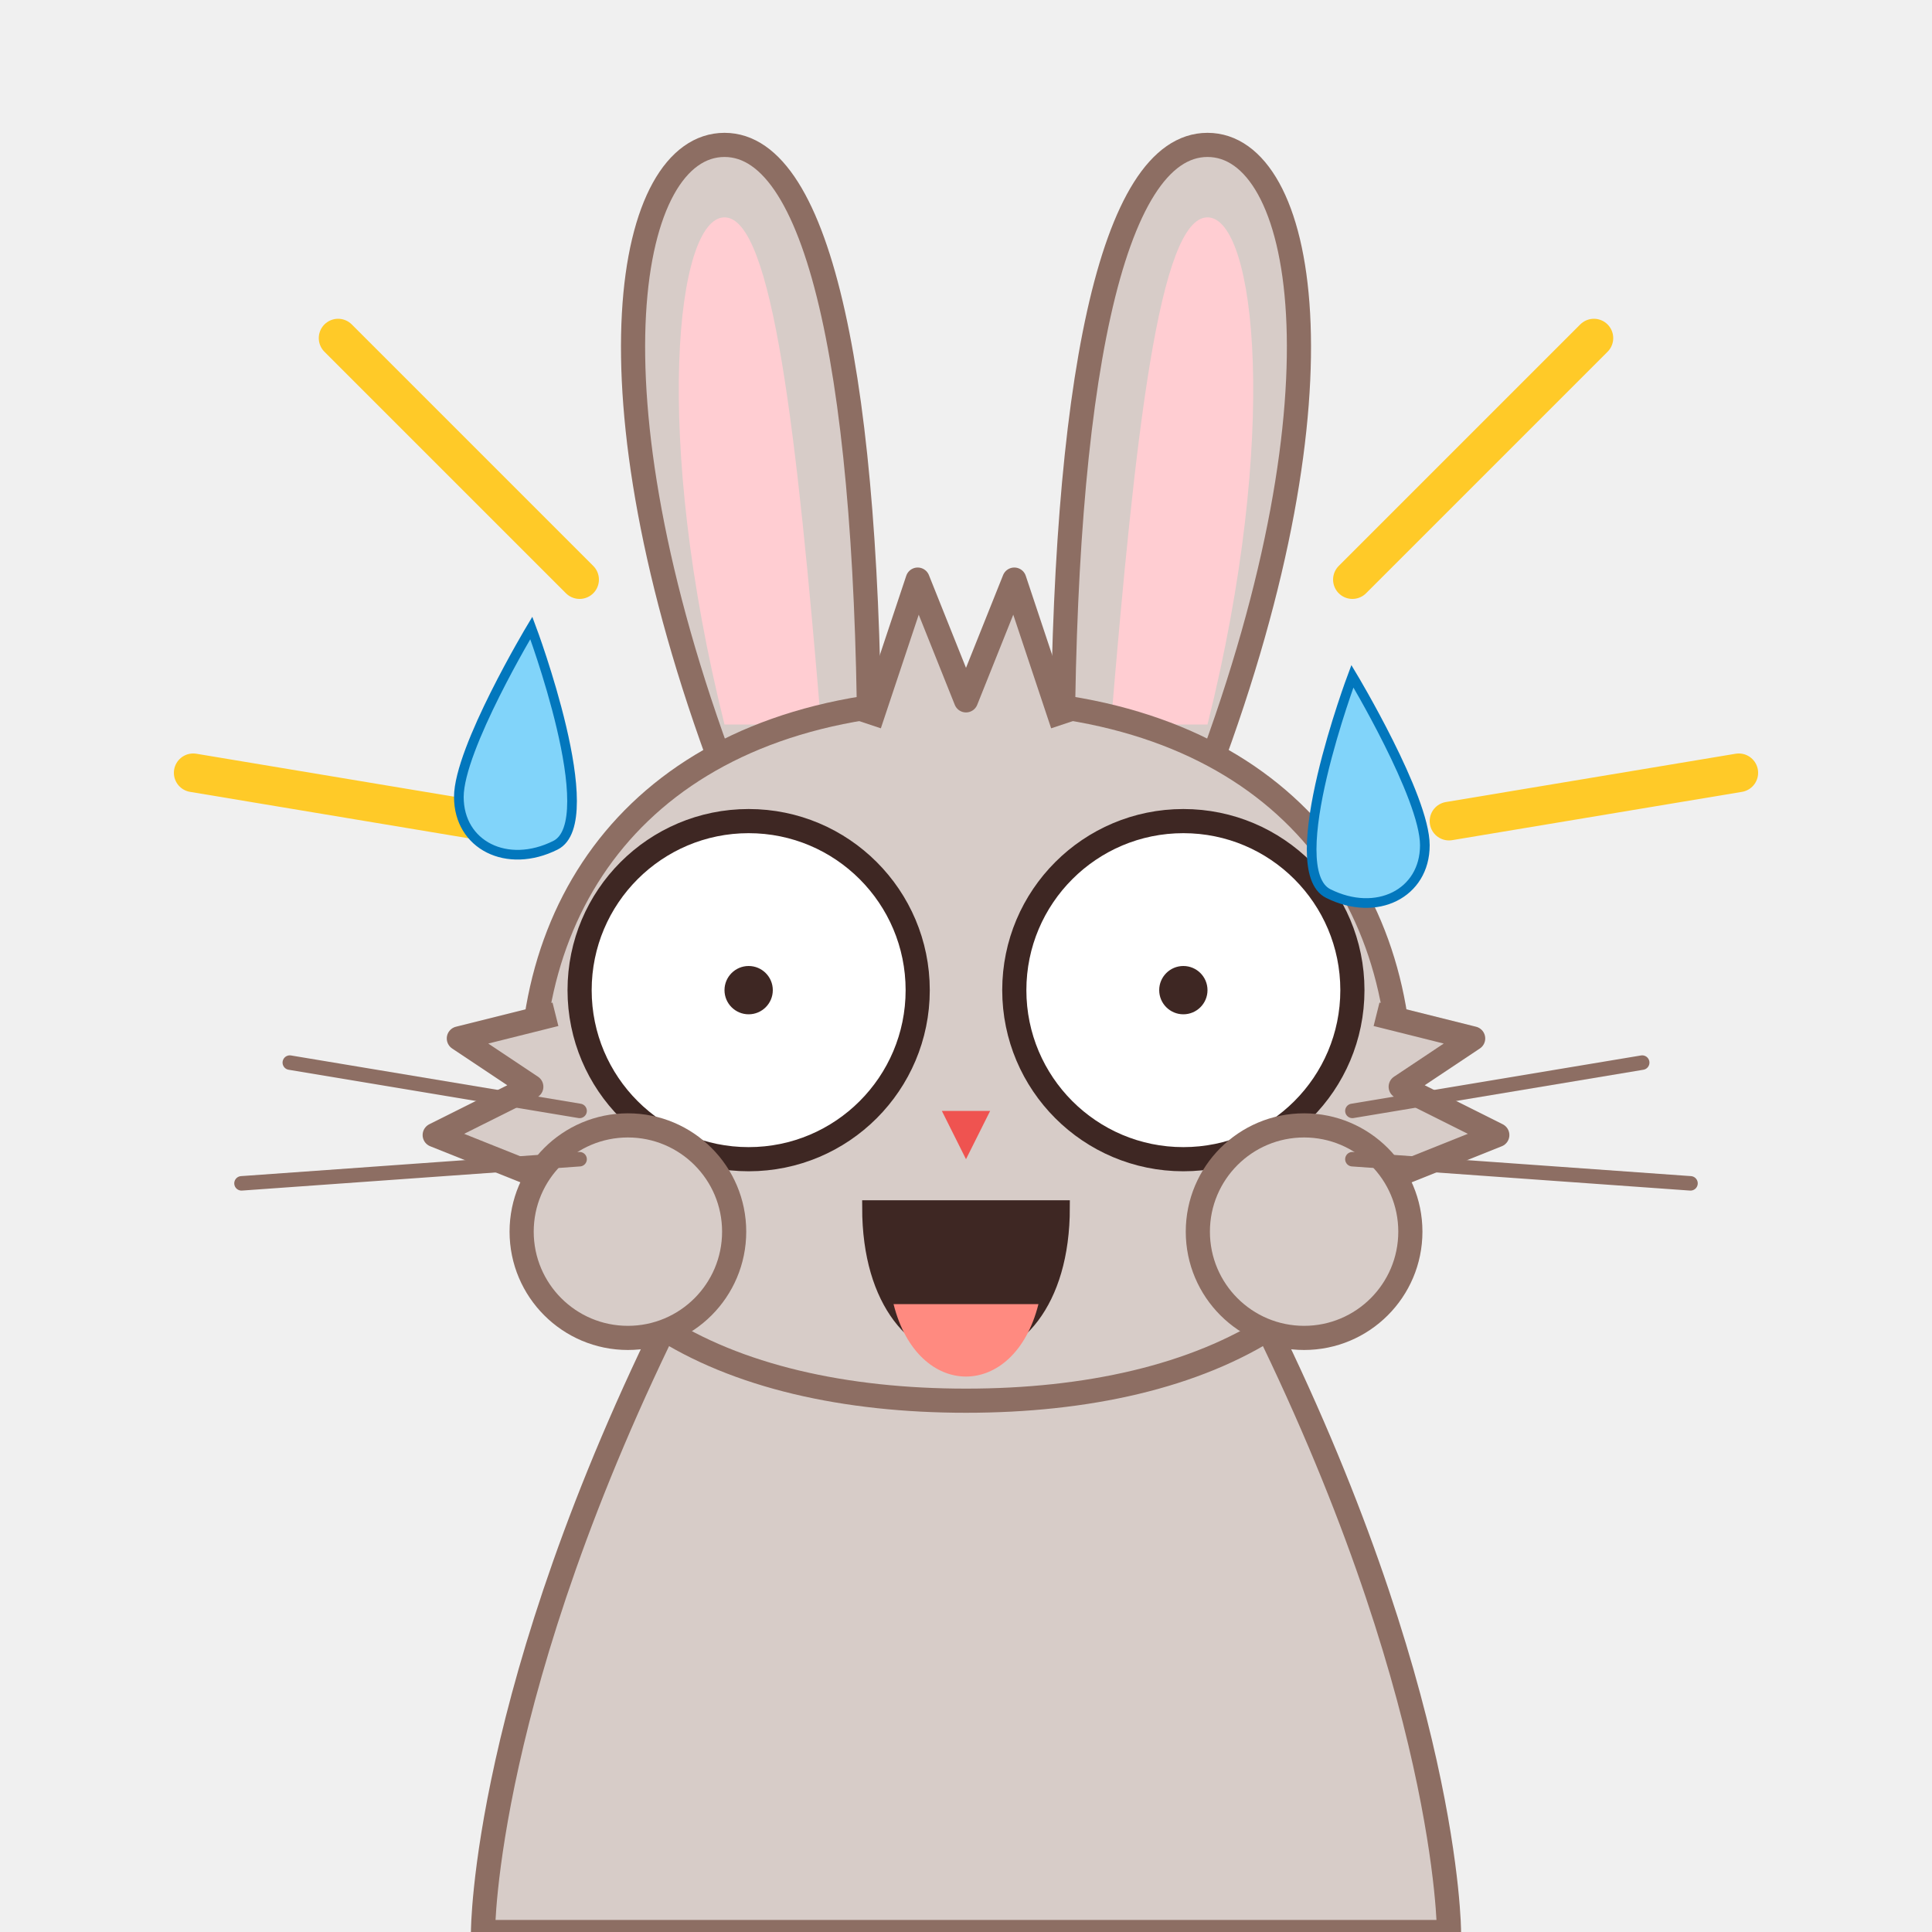
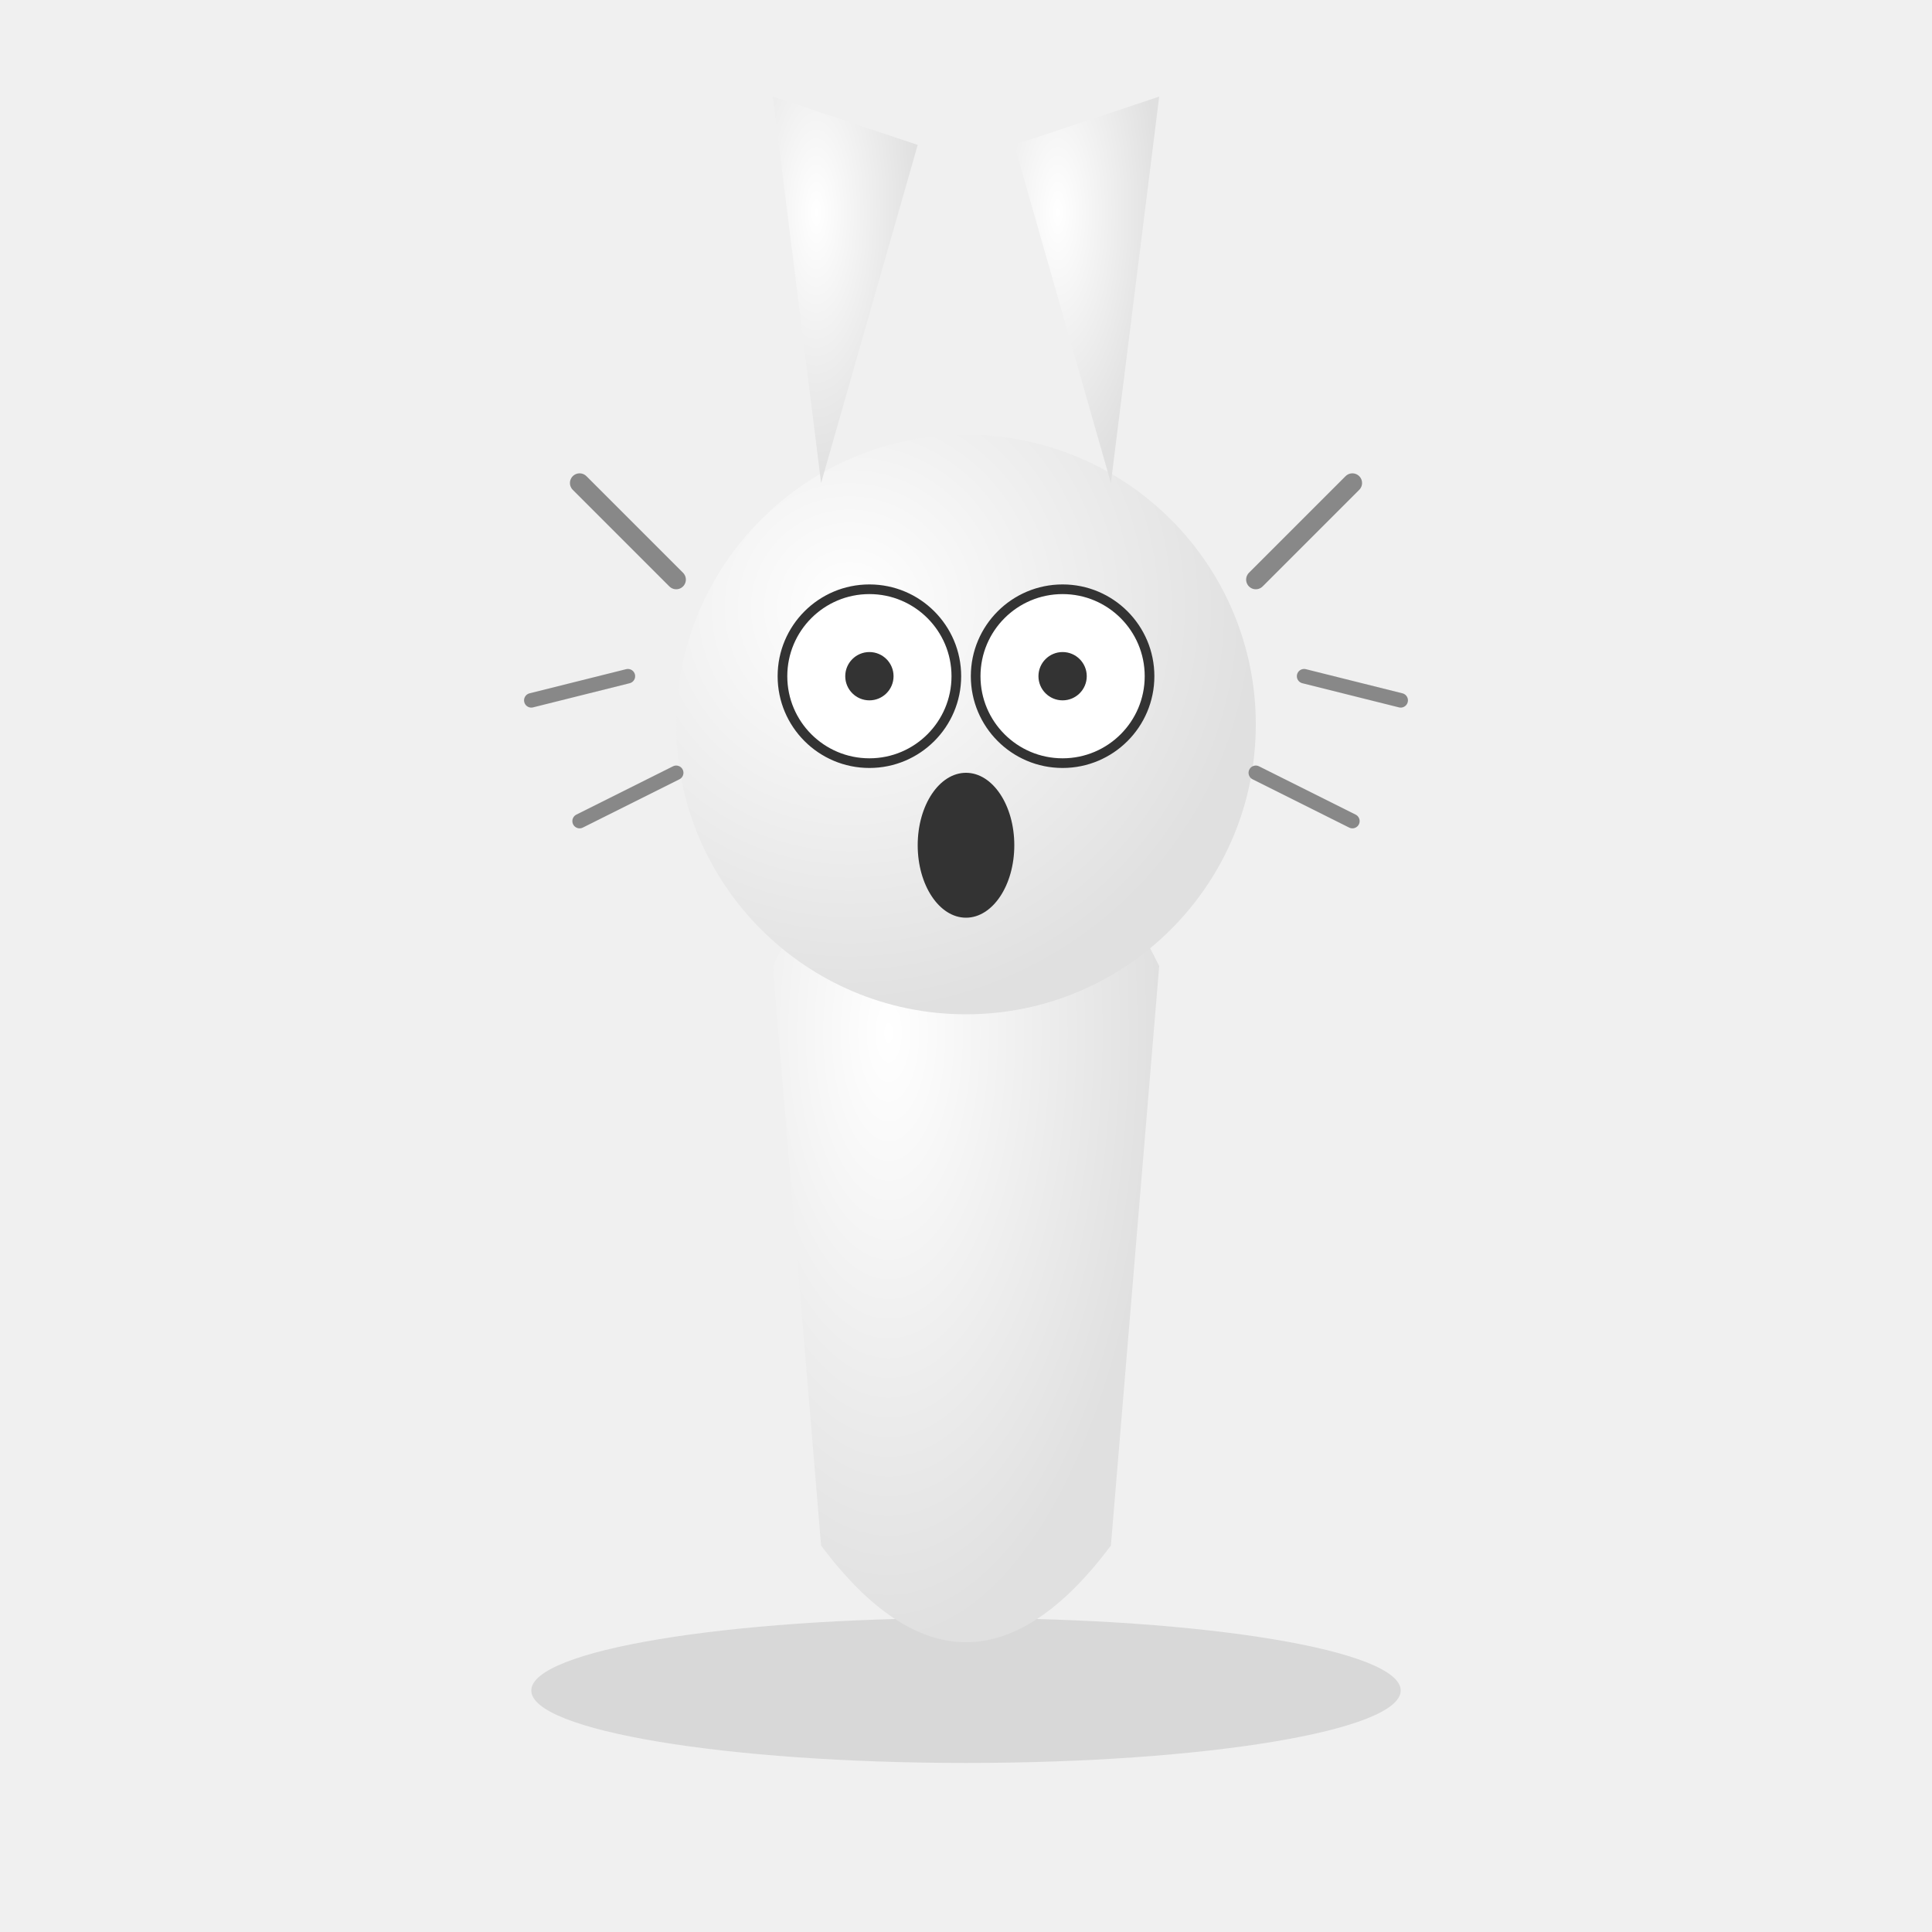
- <svg xmlns="http://www.w3.org/2000/svg" viewBox="0 0 400 400" width="100%" height="100%">
-   <g stroke="#FFCA28" stroke-width="8" stroke-linecap="round">
-     <line x1="120" y1="120" x2="70" y2="70" />
-     <line x1="280" y1="120" x2="330" y2="70" />
-     <line x1="100" y1="170" x2="40" y2="160" />
-     <line x1="300" y1="170" x2="360" y2="160" />
-   </g>
-   <g fill="#D7CCC8" stroke="#8D6E63" stroke-width="5" stroke-linejoin="round">
-     <path d="M150 160 C120 80 130 30 150 30 C170 30 180 80 180 160 Z" />
-     <path d="M250 160 C280 80 270 30 250 30 C230 30 220 80 220 160 Z" />
-   </g>
-   <g fill="#FFCDD2">
-     <path d="M150 150 C135 90 140 45 150 45 C160 45 165 90 170 150 Z" />
-     <path d="M250 150 C265 90 260 45 250 45 C240 45 235 90 230 150 Z" />
-   </g>
-   <path d="M 140 270 C 100 350 100 400 100 400 L 300 400 C 300 400 300 350 260 270 Z" fill="#D7CCC8" stroke="#8D6E63" stroke-width="5" stroke-linejoin="round" />
-   <path d="M 200 145 C 260 145 290 180 290 225 C 290 270 250 290 200 290 C 150 290 110 270 110 225 C 110 180 140 145 200 145 Z" fill="#D7CCC8" stroke="#8D6E63" stroke-width="5" />
-   <path d="M 180 150 L 190 120 L 200 145 L 210 120 L 220 150" fill="#D7CCC8" stroke="#8D6E63" stroke-width="5" stroke-linejoin="round" />
-   <path d="M 115 210 L 95 215 L 110 225 L 90 235 L 115 245" fill="#D7CCC8" stroke="#8D6E63" stroke-width="5" stroke-linejoin="round" />
-   <path d="M 285 210 L 305 215 L 290 225 L 310 235 L 285 245" fill="#D7CCC8" stroke="#8D6E63" stroke-width="5" stroke-linejoin="round" />
-   <g fill="#FFFFFF" stroke="#3E2723" stroke-width="5">
-     <circle cx="155" cy="205" r="35" />
-     <circle cx="245" cy="205" r="35" />
-   </g>
-   <g fill="#3E2723">
-     <circle cx="155" cy="205" r="5" />
-     <circle cx="245" cy="205" r="5" />
-   </g>
-   <g fill="#81D4FA" stroke="#0277BD" stroke-width="2">
-     <path d="M 280 140 C 280 140 295 165 295 175 C 295 185 285 190 275 185 C 265 180 280 140 280 140 Z" />
-     <path d="M 110 130 C 110 130 95 155 95 165 C 95 175 105 180 115 175 C 125 170 110 130 110 130 Z" />
-   </g>
-   <polygon points="195,230 205,230 200,240" fill="#EF5350" />
-   <path d="M 180 250 C 180 290 220 290 220 250 Z" fill="#3E2723" stroke="#3E2723" stroke-width="3" />
-   <path d="M 185 270 C 190 290 210 290 215 270 Z" fill="#FF8A80" />
-   <g fill="#D7CCC8" stroke="#8D6E63" stroke-width="5">
-     <circle cx="130" cy="255" r="22" />
-     <circle cx="270" cy="255" r="22" />
-   </g>
-   <g stroke="#8D6E63" stroke-width="3" stroke-linecap="round">
-     <line x1="120" y1="230" x2="60" y2="220" />
-     <line x1="120" y1="240" x2="50" y2="245" />
-     <line x1="280" y1="230" x2="340" y2="220" />
-     <line x1="280" y1="240" x2="350" y2="245" />
-   </g>
+ <svg xmlns="http://www.w3.org/2000/svg" viewBox="0 0 400 400">
+   <defs>
+     <radialGradient id="hareShadeS" cx="30%" cy="30%" r="70%">
+       <stop offset="0%" stop-color="#ffffff" />
+       <stop offset="100%" stop-color="#e0e0e0" />
+     </radialGradient>
+   </defs>
+   <ellipse cx="200" cy="350" rx="90" ry="15" fill="rgba(0,0,0,0.1)" />
+   <path d="M160 200 Q200 120 240 200 L230 320 Q200 360 170 320 Z" fill="url(#hareShadeS)" />
+   <circle cx="200" cy="150" r="60" fill="url(#hareShadeS)" />
+   <path d="M170 100 L160 20 L190 30 Z" fill="url(#hareShadeS)" />
+   <path d="M230 100 L240 20 L210 30 Z" fill="url(#hareShadeS)" />
+   <circle cx="180" cy="140" r="18" fill="white" stroke="#333" stroke-width="2" />
+   <circle cx="220" cy="140" r="18" fill="white" stroke="#333" stroke-width="2" />
+   <circle cx="180" cy="140" r="5" fill="#333" />
+   <circle cx="220" cy="140" r="5" fill="#333" />
+   <ellipse cx="200" cy="175" rx="10" ry="15" fill="#333" />
+   <path d="M120 100 L140 120" stroke="#888" stroke-width="4" stroke-linecap="round" />
+   <path d="M280 100 L260 120" stroke="#888" stroke-width="4" stroke-linecap="round" />
+   <path d="M260 160 L280 170 M270 140 L290 145 M130 140 L110 145 M140 160 L120 170" stroke="#888" stroke-width="3" stroke-linecap="round" />
</svg>
